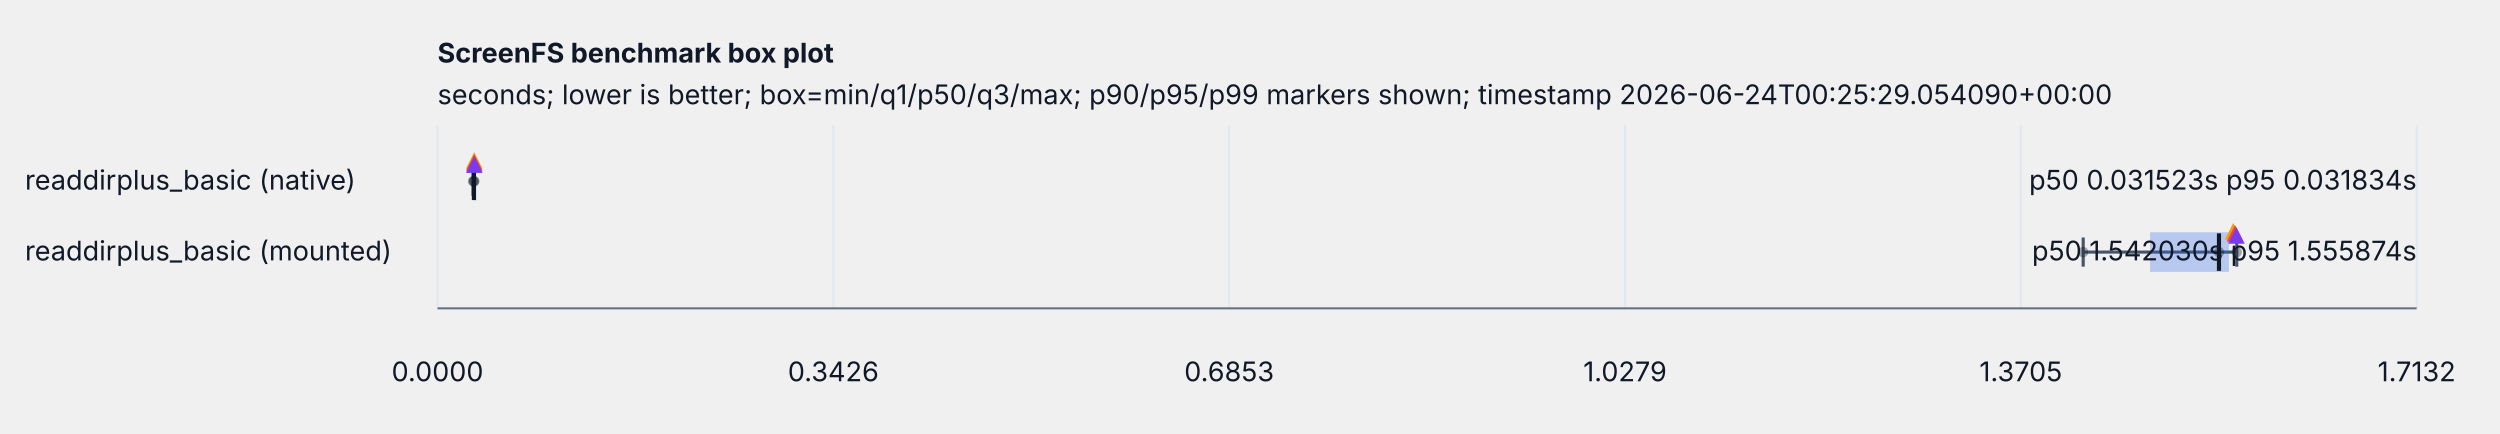
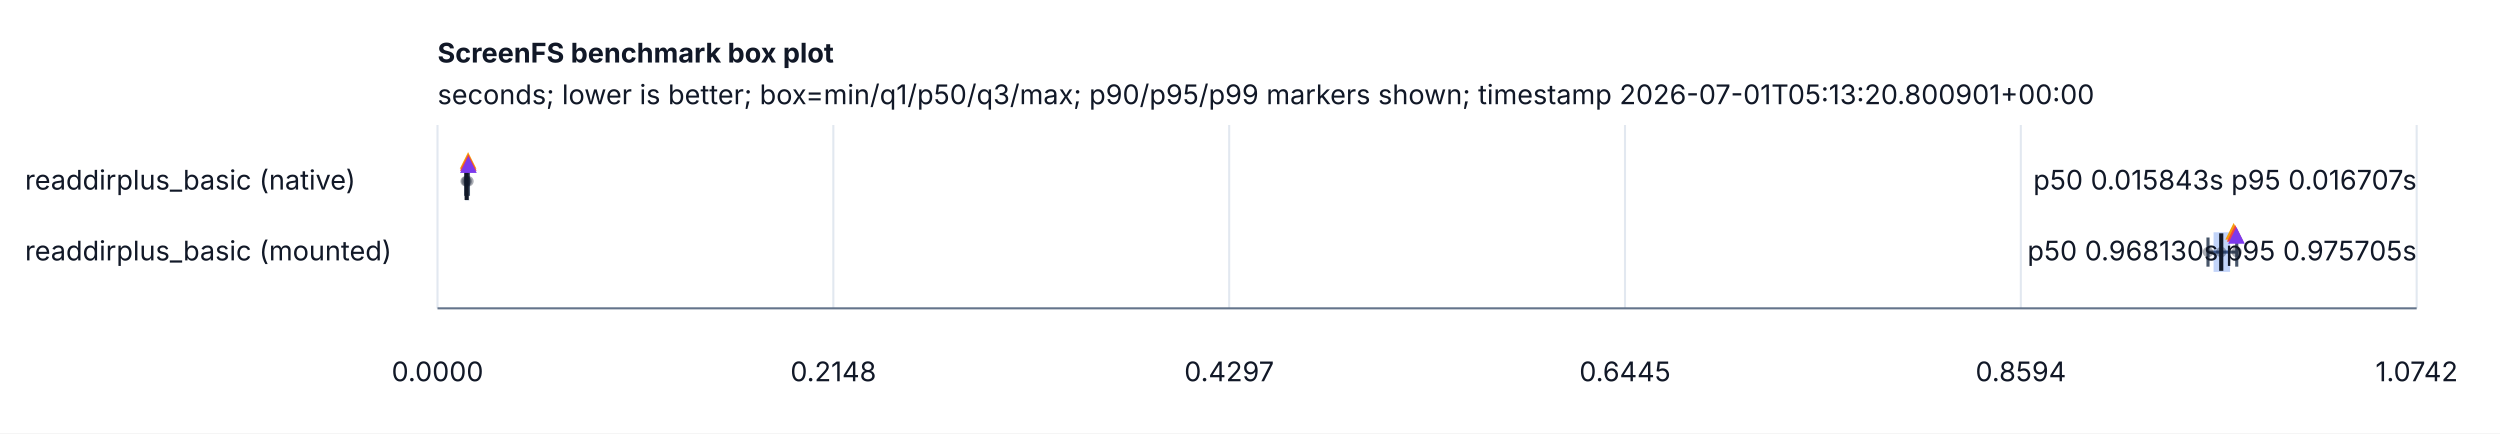
<svg xmlns="http://www.w3.org/2000/svg" width="1200" height="208" viewBox="0 0 1200 208">
+   <rect width="100%" height="100%" fill="white" />
  <style>
text{font-family:Inter,Pretendard,Arial,sans-serif;fill:#111827;font-size:13px}
.axis{stroke:#64748b;stroke-width:1}.grid{stroke:#e2e8f0;stroke-width:1}.median{stroke:#111827;stroke-width:2}.whisker{stroke:#475569;stroke-width:1.5}.sample{fill:#0f172a;opacity:.35}
</style>
  <text x="210" y="30" font-size="20" font-weight="700">ScreenFS benchmark box plot</text>
-   <text x="210" y="50">seconds; lower is better; box=min/q1/p50/q3/max; p90/p95/p99 markers shown; timestamp 2026-06-24T00:25:29.054090+00:00</text>
+   <text x="210" y="50">seconds; lower is better; box=min/q1/p50/q3/max; p90/p95/p99 markers shown; timestamp 2026-07-01T05:13:20.800901+00:00</text>
  <line class="grid" x1="210.00" y1="60" x2="210.00" y2="148" />
  <text x="210.00" y="183" text-anchor="middle">0.0000</text>
  <line class="grid" x1="400.00" y1="60" x2="400.00" y2="148" />
-   <text x="400.00" y="183" text-anchor="middle">0.3426</text>
+   <text x="400.00" y="183" text-anchor="middle">0.2148</text>
  <line class="grid" x1="590.00" y1="60" x2="590.00" y2="148" />
-   <text x="590.00" y="183" text-anchor="middle">0.6853</text>
+   <text x="590.00" y="183" text-anchor="middle">0.4297</text>
  <line class="grid" x1="780.00" y1="60" x2="780.00" y2="148" />
-   <text x="780.00" y="183" text-anchor="middle">1.0279</text>
+   <text x="780.00" y="183" text-anchor="middle">0.6445</text>
  <line class="grid" x1="970.00" y1="60" x2="970.00" y2="148" />
-   <text x="970.00" y="183" text-anchor="middle">1.3705</text>
+   <text x="970.00" y="183" text-anchor="middle">0.8594</text>
  <line class="grid" x1="1160.00" y1="60" x2="1160.00" y2="148" />
-   <text x="1160.00" y="183" text-anchor="middle">1.7132</text>
+   <text x="1160.00" y="183" text-anchor="middle">1.0742</text>
  <line class="axis" x1="210" y1="148" x2="1160" y2="148" />
  <text x="12" y="91.00">readdirplus_basic (native)</text>
-   <line class="whisker" x1="227.05" y1="87.00" x2="227.67" y2="87.00" />
-   <line class="whisker" x1="227.05" y1="80.00" x2="227.05" y2="94.00" />
-   <line class="whisker" x1="227.67" y1="80.00" x2="227.67" y2="94.00" />
-   <rect x="227.27" y="78.00" width="1.00" height="18" fill="#94a3b8" opacity="0.28" stroke="#94a3b8" />
-   <line class="median" x1="227.48" y1="78.00" x2="227.48" y2="96.00" />
-   <circle class="sample" cx="227.48" cy="87.00" r="2.5" />
-   <circle class="sample" cx="227.05" cy="87.00" r="2.5" />
-   <circle class="sample" cx="227.67" cy="87.00" r="2.5" />
-   <polygon points="227.63,73.00 223.63,81.00 231.63,81.00" fill="#f59e0b" />
-   <polygon points="227.65,74.00 223.65,82.00 231.65,82.00" fill="#ef4444" />
-   <polygon points="227.67,75.00 223.67,83.00 231.67,83.00" fill="#7c3aed" />
-   <text x="1160" y="91.00" text-anchor="end">p50 0.031523s p95 0.031834s</text>
+   <line class="whisker" x1="223.51" y1="87.00" x2="224.86" y2="87.00" />
+   <line class="whisker" x1="223.51" y1="80.00" x2="223.51" y2="94.00" />
+   <line class="whisker" x1="224.86" y1="80.00" x2="224.86" y2="94.00" />
+   <rect x="223.76" y="78.00" width="1.00" height="18" fill="#94a3b8" opacity="0.28" stroke="#94a3b8" />
+   <line class="median" x1="224.01" y1="78.00" x2="224.01" y2="96.00" />
+   <circle class="sample" cx="224.86" cy="87.00" r="2.5" />
+   <circle class="sample" cx="224.01" cy="87.00" r="2.5" />
+   <circle class="sample" cx="223.51" cy="87.00" r="2.5" />
+   <polygon points="224.69,73.00 220.69,81.00 228.69,81.00" fill="#f59e0b" />
+   <polygon points="224.78,74.00 220.78,82.00 228.78,82.00" fill="#ef4444" />
+   <polygon points="224.84,75.00 220.84,83.00 228.84,83.00" fill="#7c3aed" />
+   <text x="1160" y="91.00" text-anchor="end">p50 0.015843s p95 0.016707s</text>
  <text x="12" y="125.00">readdirplus_basic (mounted)</text>
-   <line class="whisker" x1="999.93" y1="121.00" x2="1073.64" y2="121.00" />
-   <line class="whisker" x1="999.93" y1="114.00" x2="999.93" y2="128.00" />
+   <line class="whisker" x1="1059.84" y1="121.00" x2="1073.64" y2="121.00" />
+   <line class="whisker" x1="1059.84" y1="114.00" x2="1059.84" y2="128.00" />
  <line class="whisker" x1="1073.64" y1="114.00" x2="1073.64" y2="128.00" />
-   <rect x="1032.52" y="112.00" width="36.85" height="18" fill="#2563eb" opacity="0.28" stroke="#2563eb" />
-   <line class="median" x1="1065.11" y1="112.00" x2="1065.11" y2="130.00" />
-   <circle class="sample" cx="1065.11" cy="121.00" r="2.5" />
-   <circle class="sample" cx="999.93" cy="121.00" r="2.5" />
+   <rect x="1063.02" y="112.00" width="6.90" height="18" fill="#2563eb" opacity="0.28" stroke="#2563eb" />
+   <line class="median" x1="1066.19" y1="112.00" x2="1066.19" y2="130.00" />
  <circle class="sample" cx="1073.64" cy="121.00" r="2.5" />
-   <polygon points="1071.93,107.00 1067.93,115.00 1075.93,115.00" fill="#f59e0b" />
-   <polygon points="1072.78,108.00 1068.78,116.00 1076.78,116.00" fill="#ef4444" />
-   <polygon points="1073.47,109.00 1069.47,117.00 1077.47,117.00" fill="#7c3aed" />
-   <text x="1160" y="125.00" text-anchor="end">p50 1.542030s p95 1.555874s</text>
+   <circle class="sample" cx="1066.19" cy="121.00" r="2.5" />
+   <circle class="sample" cx="1059.84" cy="121.00" r="2.5" />
+   <polygon points="1072.15,107.00 1068.15,115.00 1076.15,115.00" fill="#f59e0b" />
+   <polygon points="1072.89,108.00 1068.89,116.00 1076.89,116.00" fill="#ef4444" />
+   <polygon points="1073.49,109.00 1069.49,117.00 1077.49,117.00" fill="#7c3aed" />
+   <text x="1160" y="125.00" text-anchor="end">p50 0.968130s p95 0.975705s</text>
</svg>
